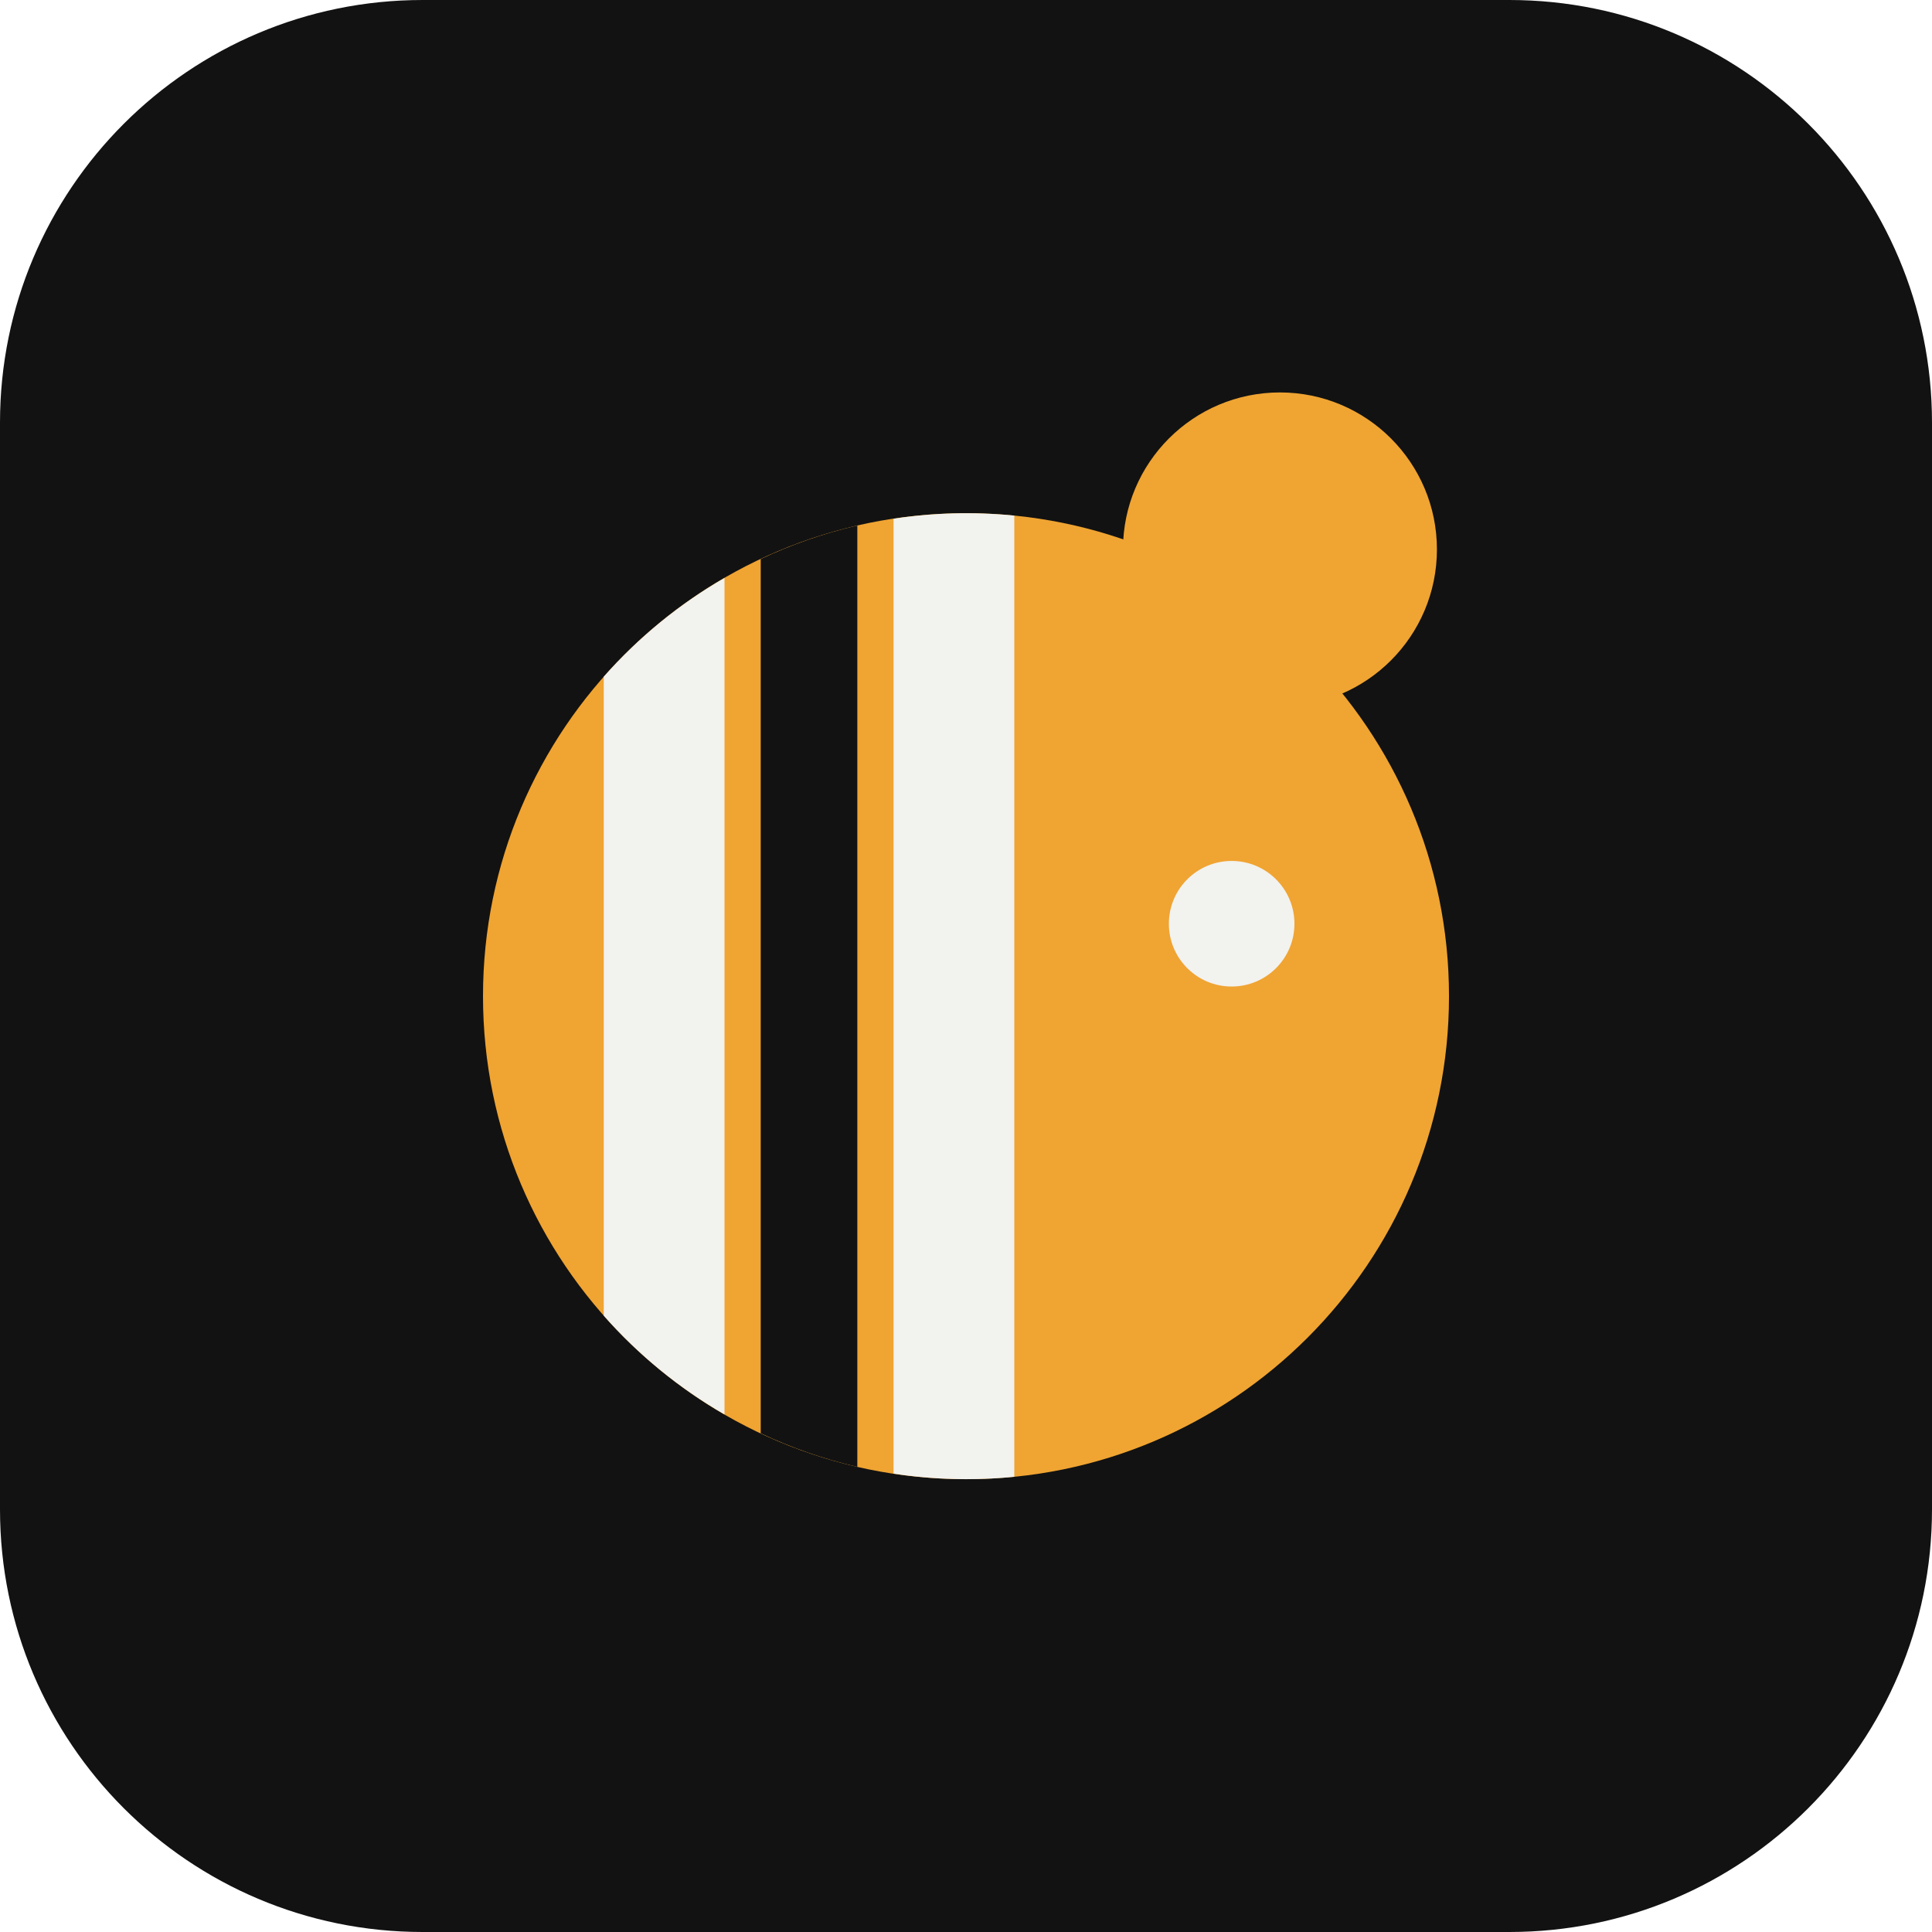
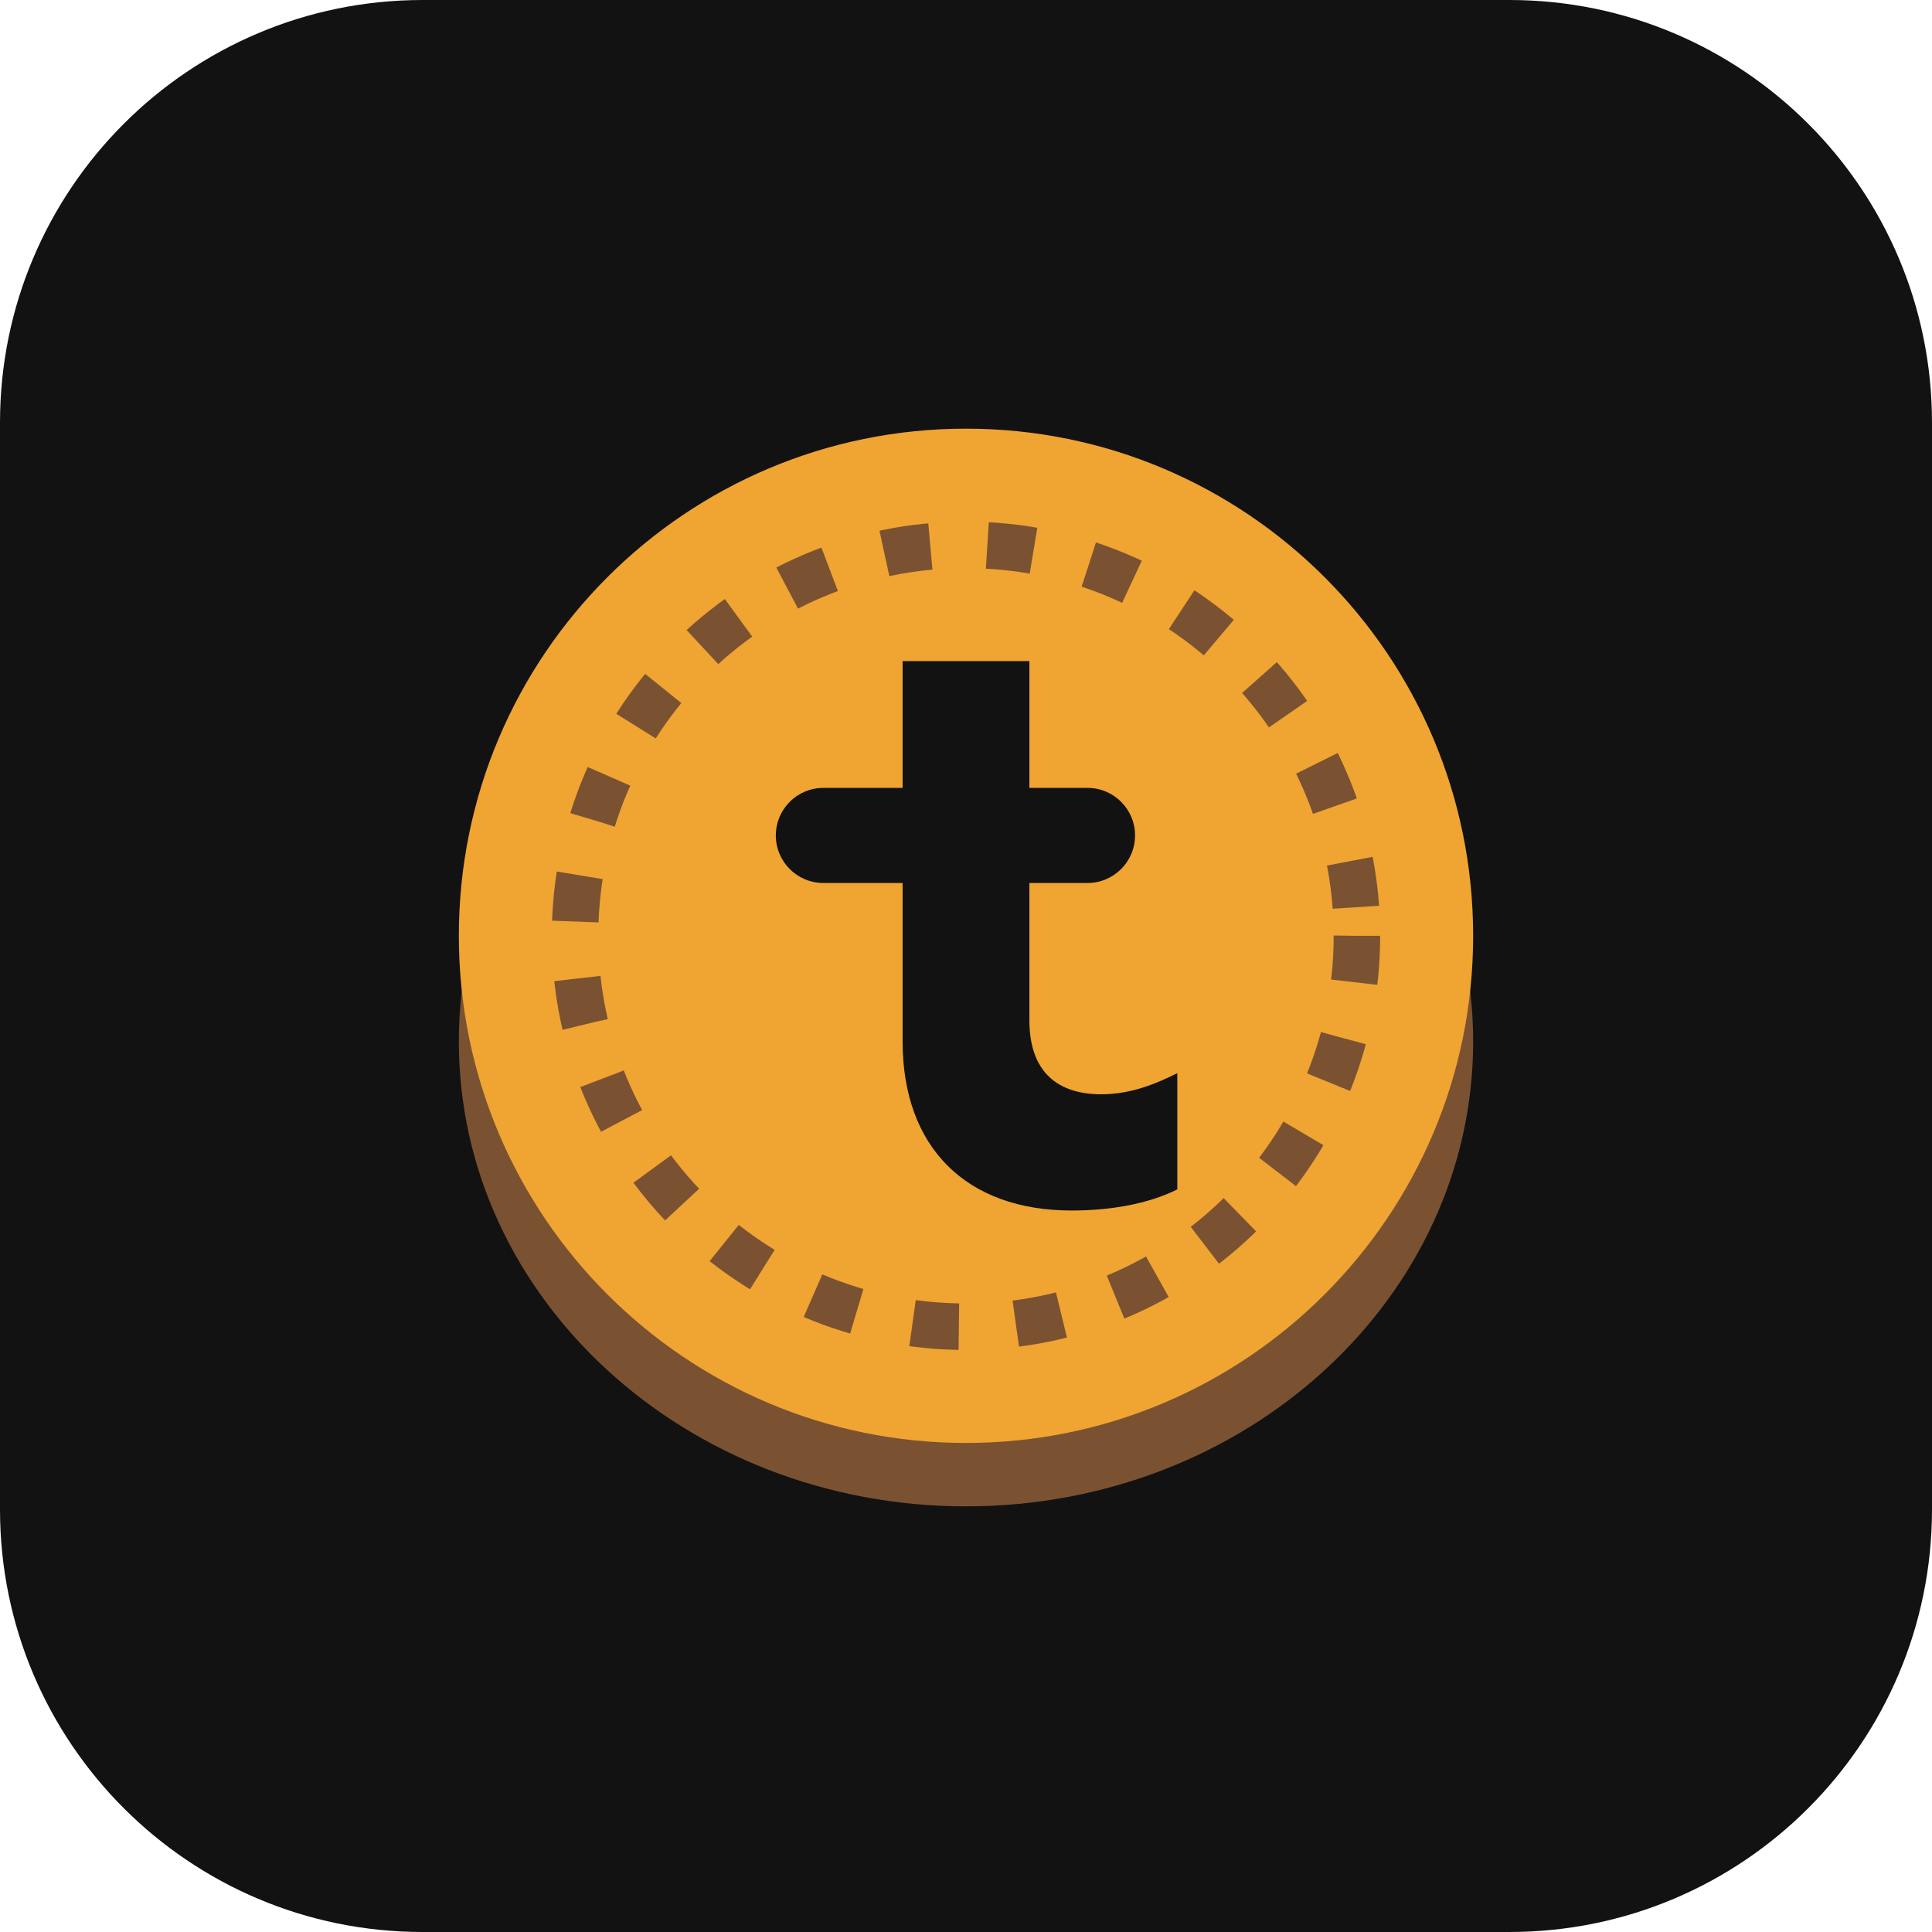
<svg xmlns="http://www.w3.org/2000/svg" viewBox="0 0 64 64">
  <rect width="64" height="64" rx="14" fill="#121212" />
-   <g transform="translate(6.4 4.2) scale(0.8)">
-     <circle fill="#f0a432" cx="45" cy="17.5" r="6.5" />
-     <circle fill="#f0a432" cx="32" cy="36" r="20" />
-     <path fill="#f2f2ef" d="M17 22.77A20 20 0 0 1 22 18.68V53.32A20 20 0 0 1 17 49.23Z" />
-     <path fill="#121212" d="M23.5 17.9A20 20 0 0 1 27.5 16.51V55.49A20 20 0 0 1 23.5 54.1Z" />
-     <path fill="#f2f2ef" d="M29 16.23A20 20 0 0 1 34 16.1V55.9A20 20 0 0 1 29 55.77Z" />
-     <circle fill="#f2f2ef" cx="43" cy="33" r="2.6" />
+   <g transform="translate(9.6 8.6) scale(0.7)">
+     <ellipse cx="32" cy="37" rx="24" ry="22" fill="#7a5232" />
+     <circle cx="32" cy="32" r="24" fill="#f0a432" />
+     <circle cx="32" cy="32" r="18.5" fill="none" stroke="#7a5232" stroke-width="2.2" stroke-dasharray="2.2 2.7" />
+     <g transform="translate(0 2)">
+       <path fill="#121212" d="M29 17h6v17c0 2.5 1.4 3.5 3.4 3.5 1.4 0 2.6-.5 3.6-1v5.5c-1.4.7-3.2 1-5 1-5 0-8-3-8-8Z" />
+       <rect x="23" y="23" width="17" height="4.5" rx="2.25" fill="#121212" />
+     </g>
  </g>
</svg>
